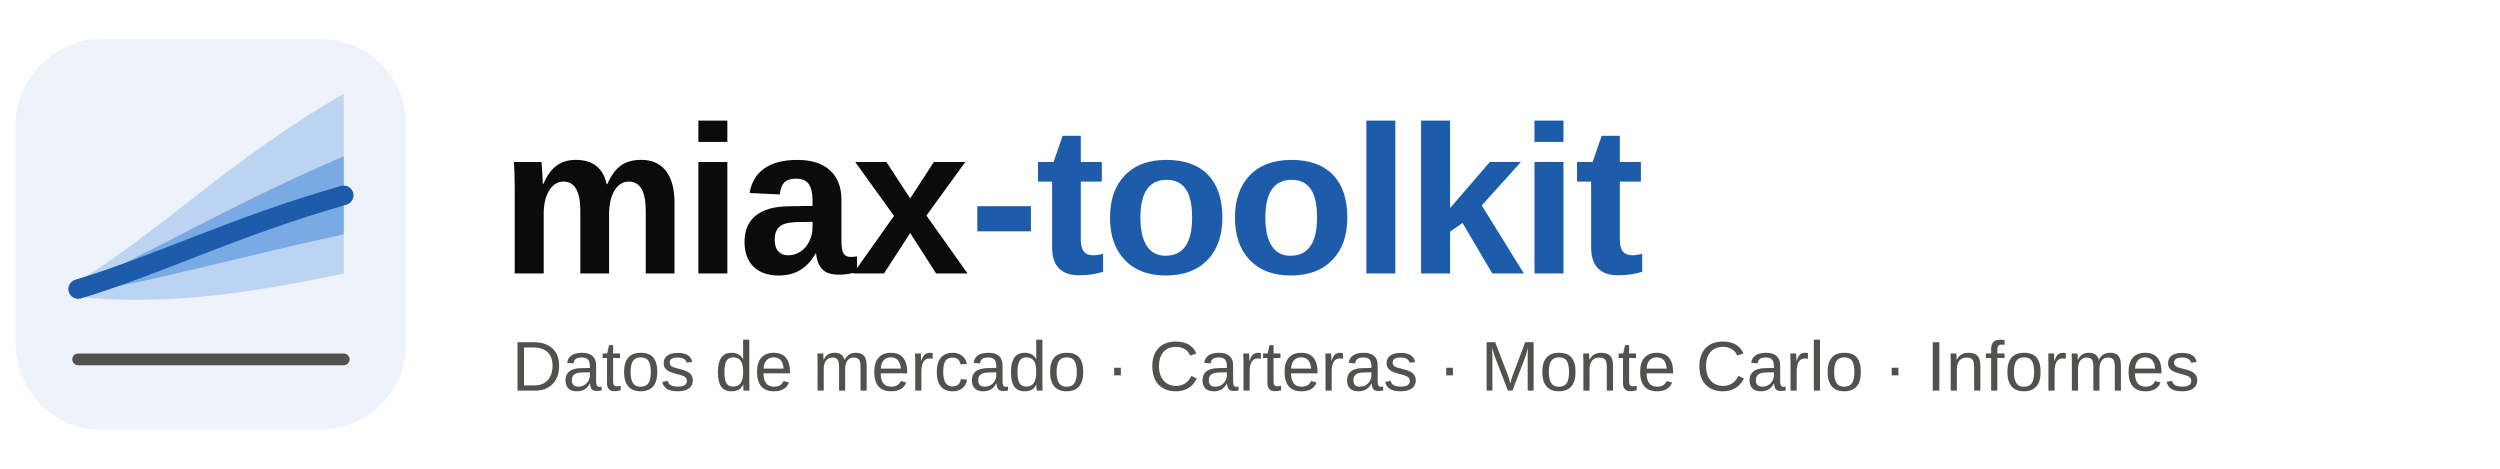
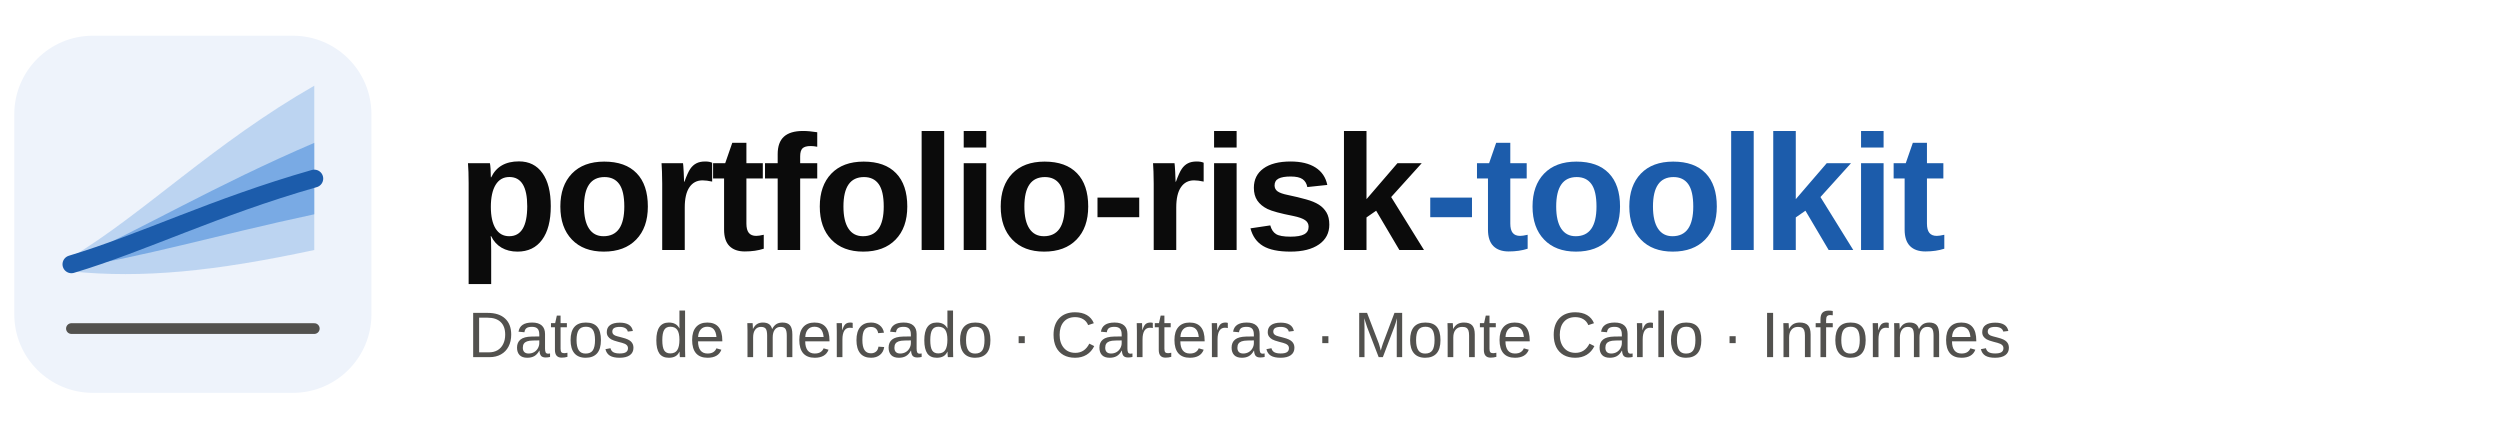
- <svg xmlns="http://www.w3.org/2000/svg" width="640" height="120" viewBox="0 0 640 120" role="img" aria-label="miax-toolkit">
+ <svg xmlns="http://www.w3.org/2000/svg" width="700" height="120" viewBox="0 0 700 120" role="img" aria-label="portfolio-risk-toolkit">
  <rect x="4" y="10" width="100" height="100" rx="22" fill="#eef3fb" />
  <path d="M20 72 C40 60, 60 40, 88 24 L88 70 C60 76, 40 78, 20 76 Z" fill="#2a78d6" fill-opacity="0.25" />
  <path d="M20 73 C40 64, 60 52, 88 40 L88 60 C60 66, 40 72, 20 75 Z" fill="#2a78d6" fill-opacity="0.45" />
  <path d="M20 74 C40 68, 60 58, 88 50" fill="none" stroke="#1c5cab" stroke-width="5" stroke-linecap="round" />
  <line x1="20" y1="92" x2="88" y2="92" stroke="#52514e" stroke-width="3" stroke-linecap="round" />
-   <text x="128" y="70" font-family="Segoe UI, Helvetica Neue, Arial, sans-serif" font-size="54" font-weight="700" fill="#0b0b0b" letter-spacing="-1">miax<tspan fill="#1c5cab">-toolkit</tspan>
+   <text x="128" y="70" font-family="Segoe UI, Helvetica Neue, Arial, sans-serif" font-size="46" font-weight="700" fill="#0b0b0b" letter-spacing="-1">portfolio-risk<tspan fill="#1c5cab">-toolkit</tspan>
  </text>
  <text x="131" y="100" font-family="Segoe UI, Helvetica Neue, Arial, sans-serif" font-size="18" fill="#52514e">Datos de mercado · Carteras · Monte Carlo · Informes</text>
</svg>
